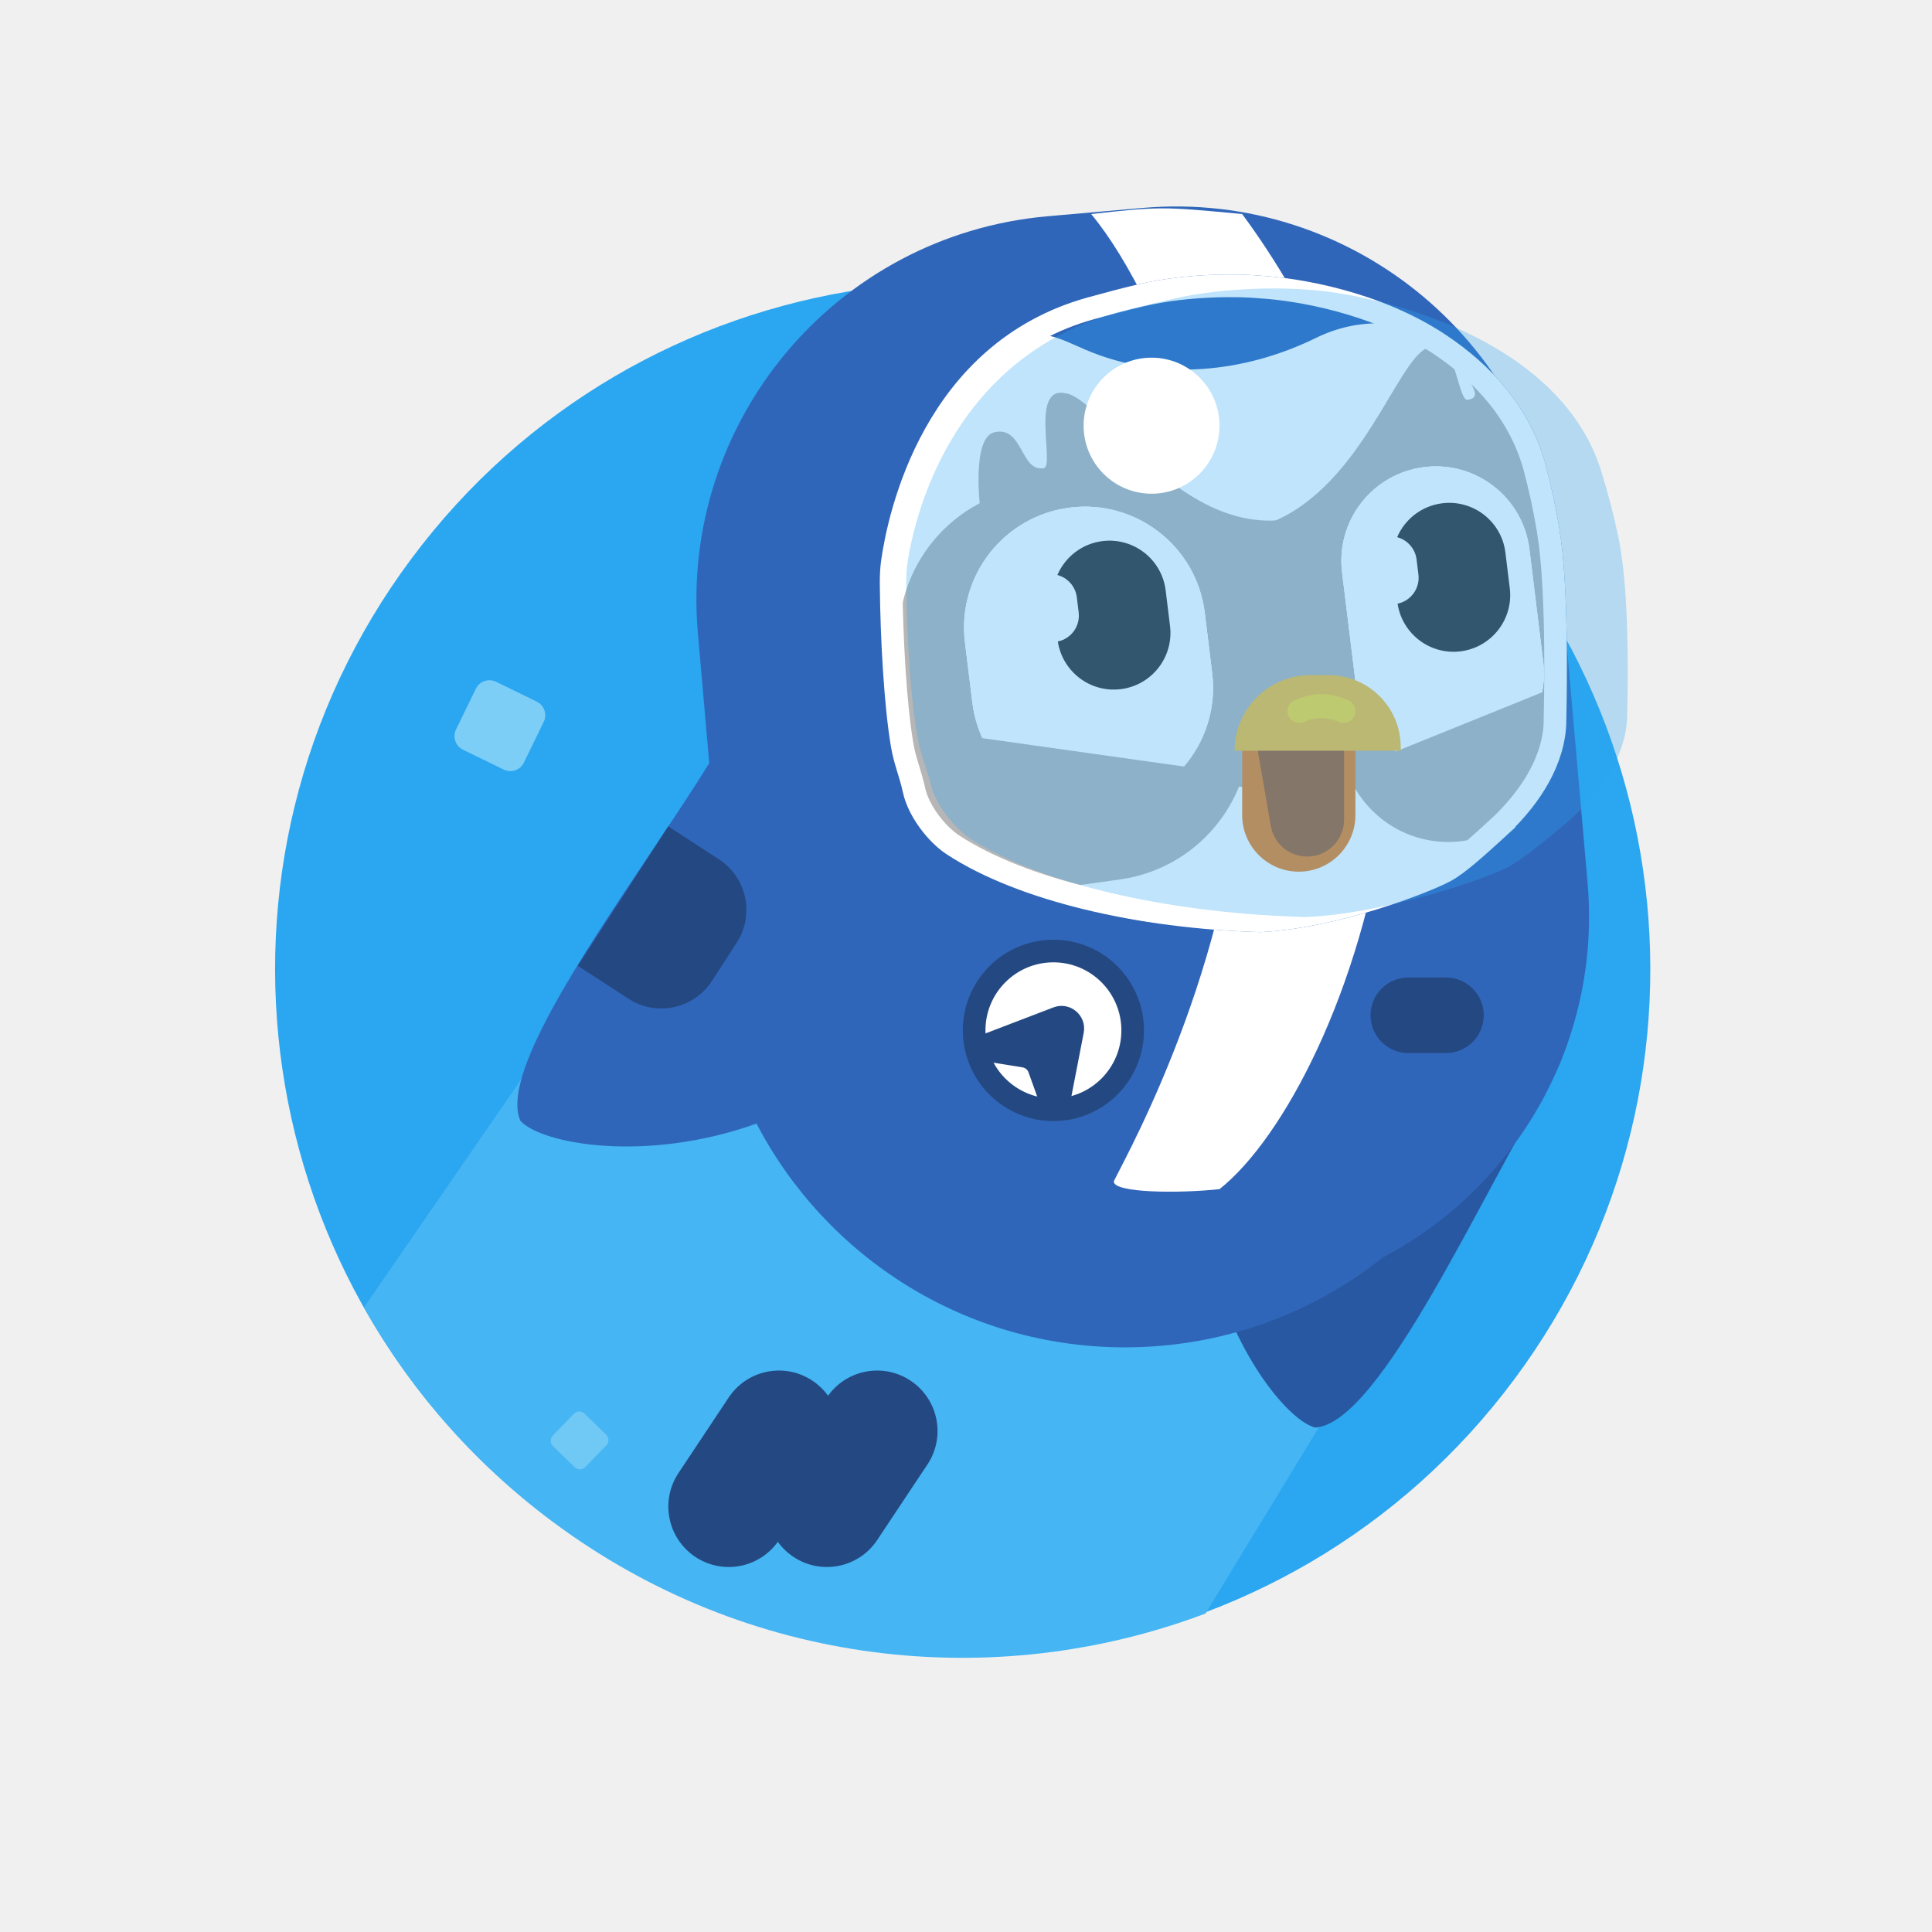
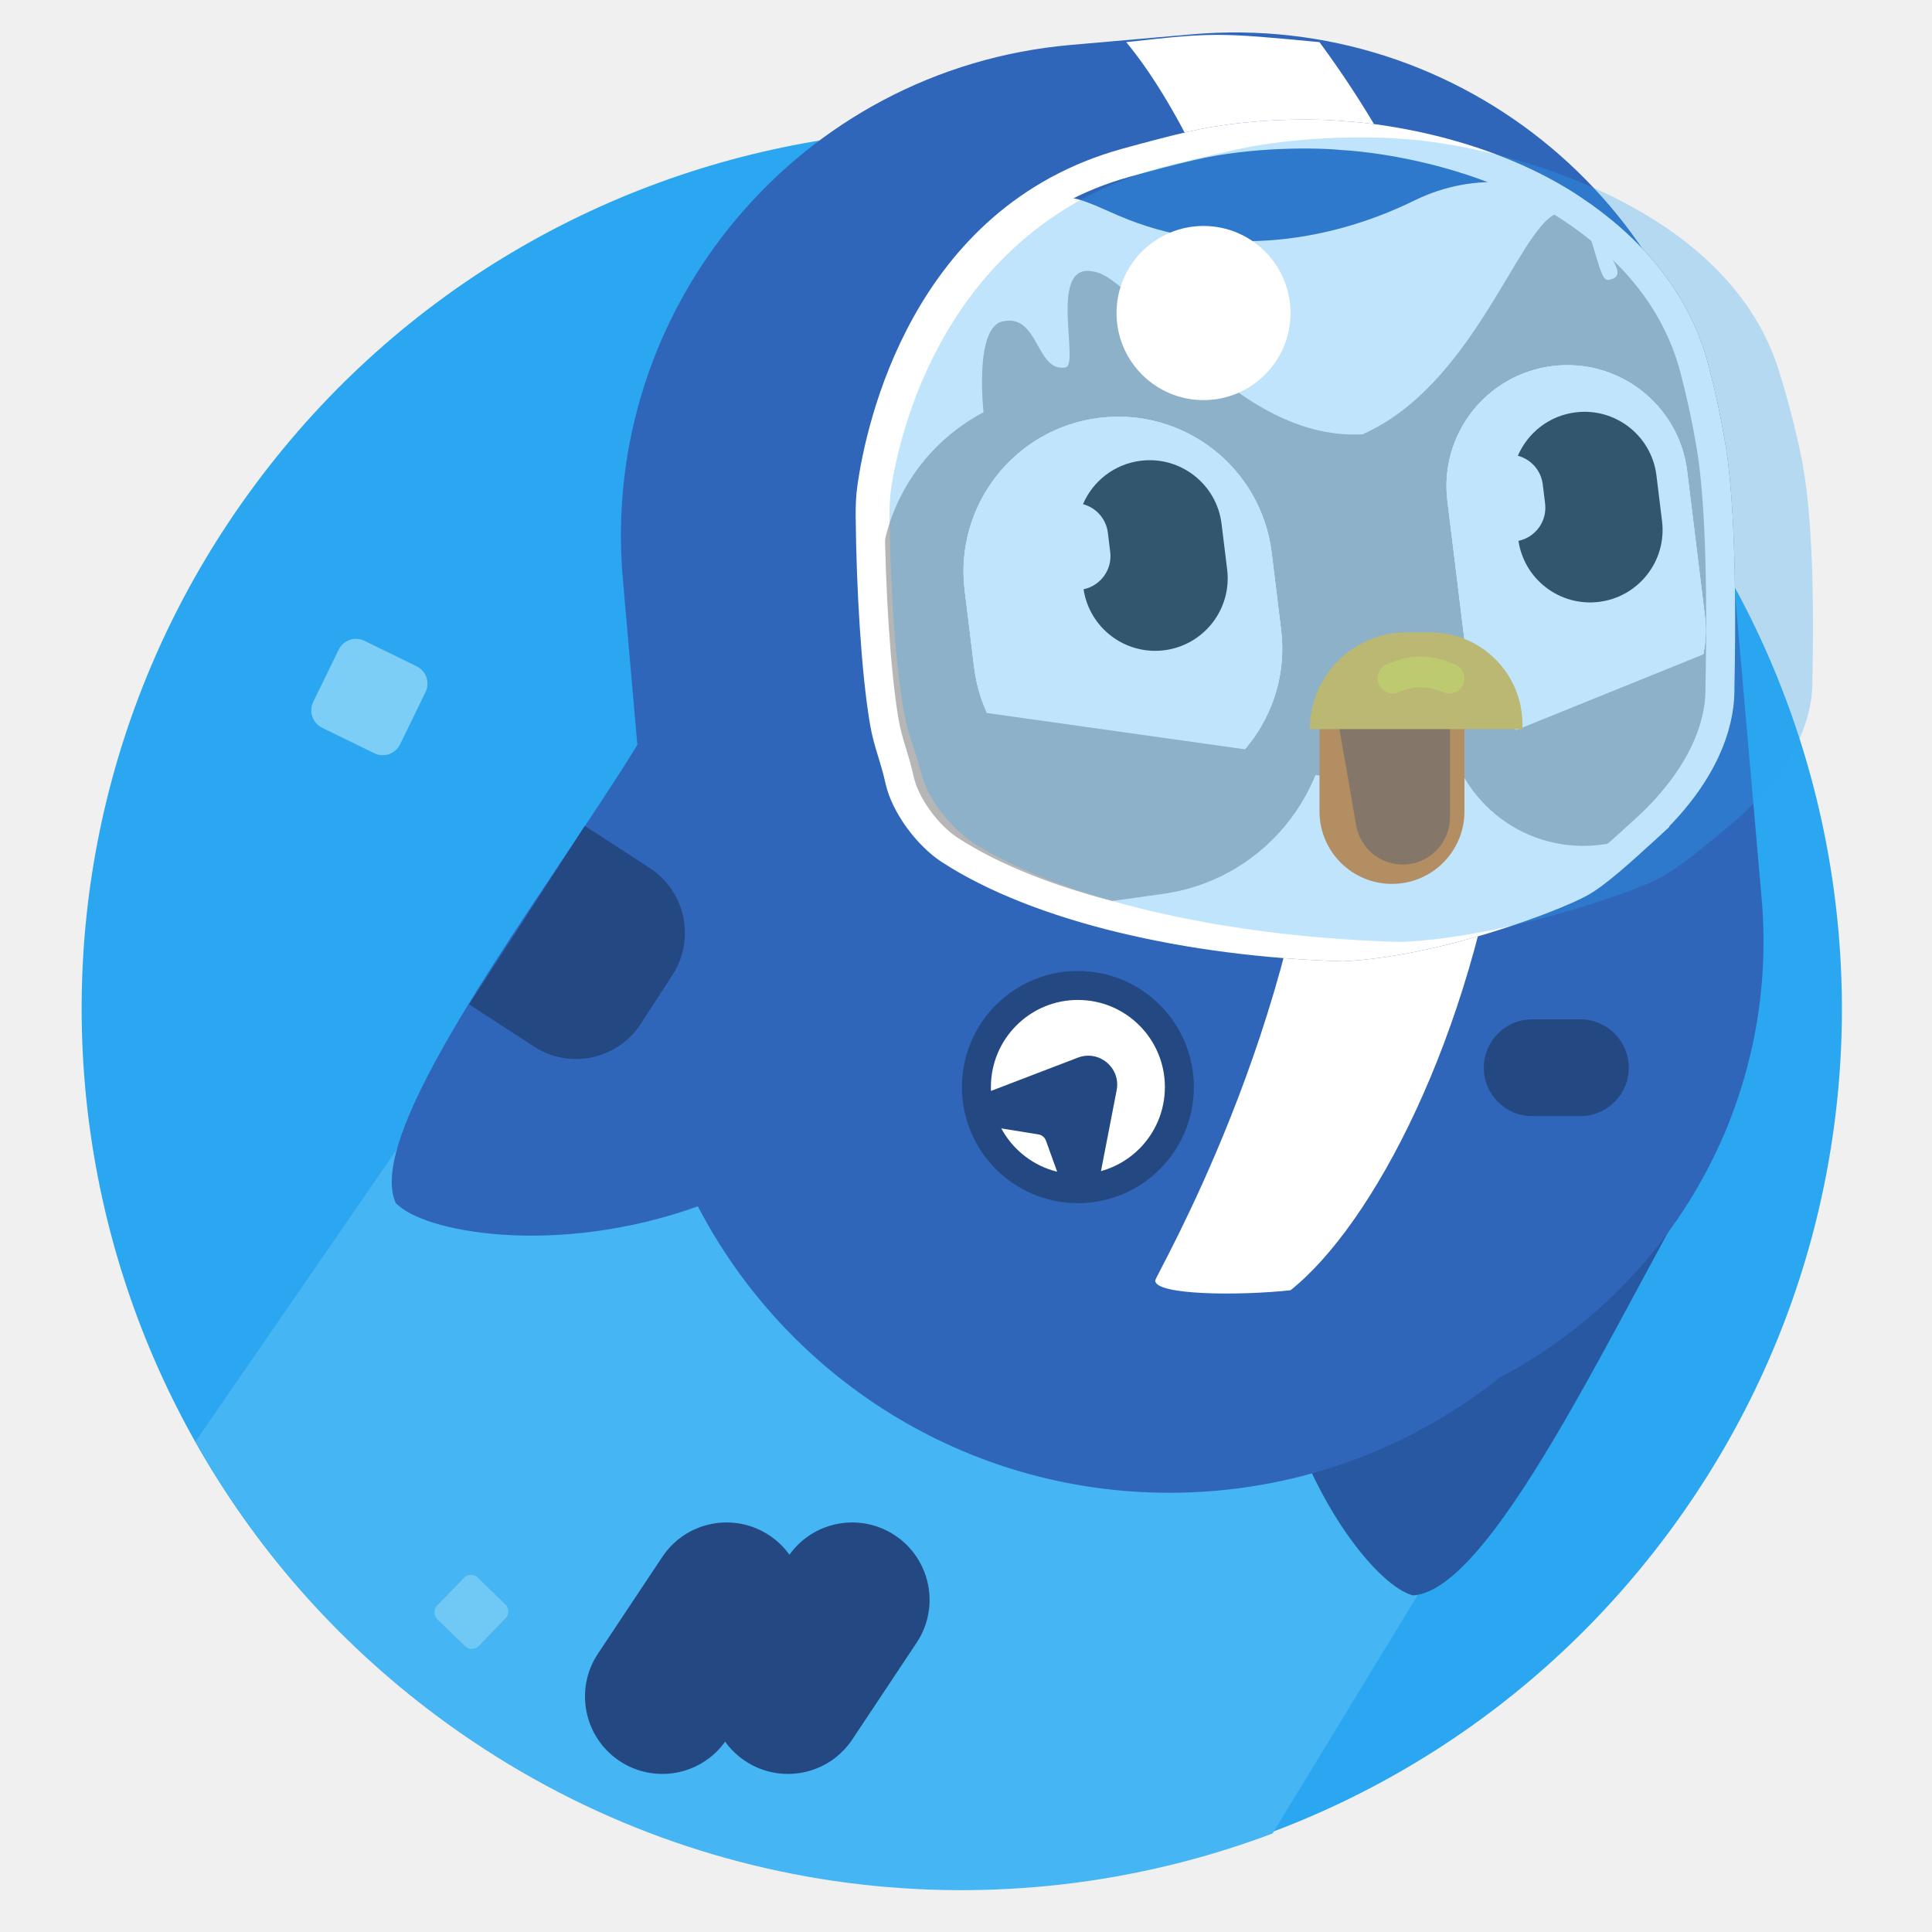
- <svg xmlns="http://www.w3.org/2000/svg" width="256" height="256" viewBox="0 0 256 256" fill="none">
-   <ellipse rx="91.077" ry="91.107" transform="matrix(0.802233 0.597012 -0.597343 0.801986 127.563 128.424)" fill="#2BA6F0" />
-   <path fill-rule="evenodd" clip-rule="evenodd" d="M48.223 173.239L123.576 63.918C137.935 66.189 158.882 70.942 172.097 79.442L177.599 83.95C195.092 95.223 197.165 108.591 199.656 124.645C200.529 130.272 201.453 136.23 203.11 142.543L159.741 213.799C131.698 224.37 99.031 220.874 73.211 201.628C62.651 193.757 54.283 184.032 48.223 173.239Z" fill="#45B5F3" />
-   <path fill-rule="evenodd" clip-rule="evenodd" d="M89.9 195.186C87.452 198.868 88.45 203.84 92.129 206.293C95.731 208.693 100.567 207.789 103.066 204.296C103.614 205.06 104.306 205.74 105.135 206.293C108.814 208.745 113.782 207.749 116.23 204.067L122.888 194.055C125.336 190.373 124.338 185.401 120.659 182.949C117.057 180.548 112.221 181.452 109.722 184.945C109.174 184.181 108.482 183.501 107.653 182.949C103.974 180.496 99.007 181.492 96.558 185.174L89.9 195.186Z" fill="#244982" />
-   <rect width="6.005" height="6.005" rx="1" transform="matrix(0.695875 -0.718236 0.717355 0.696631 72.5536 190.926)" fill="#70C8F5" />
-   <rect width="10.014" height="10.006" rx="2" transform="matrix(0.437929 -0.898926 0.898661 0.438814 59.548 98.4608)" fill="#7DCEF6" />
-   <path d="M174.279 189.159C167.415 187.446 146.265 155.76 169.271 122.686C190.28 108.1 214.875 127.931 205.705 142.795C196.535 157.659 183.001 188.586 174.279 189.159Z" fill="#2858A1" />
-   <path fill-rule="evenodd" clip-rule="evenodd" d="M92.474 83.908C90.022 55.849 110.781 31.11 138.84 28.652L151.353 27.556C179.412 25.098 204.146 45.853 206.598 73.912L210.361 116.977C212.205 138.077 200.925 157.299 183.284 166.582C173.89 174.062 161.997 178.531 149.061 178.531C127.837 178.531 109.42 166.501 100.242 148.881C85.503 154.161 71.685 151.561 68.956 148.509C66.355 142.685 76.81 127.061 86.094 113.186C88.977 108.878 91.747 104.739 93.978 101.113L92.474 83.908Z" fill="#3066BA" />
-   <path d="M144.585 28.363C153.589 27.36 154.089 27.36 164.594 28.363C202.61 79.944 178.6 144.045 161.592 157.567C156.154 158.157 147.586 158.068 147.586 156.565C147.586 156.061 162.867 130.147 164.594 100.977C166.295 72.225 154.517 40.295 144.585 28.363Z" fill="white" />
-   <path d="M95.26 113.858C98.965 116.266 100.018 121.224 97.614 124.93L94.334 129.987C91.93 133.694 86.978 134.746 83.273 132.338L76.556 127.971L88.543 109.491L95.26 113.858Z" fill="#244982" />
-   <path d="M116.58 77.469C116.647 84.915 117.164 93.659 118.049 98.894C118.468 101.371 119.125 102.644 119.668 105.097C120.333 108.105 122.908 111.554 125.49 113.235C134.957 119.396 150.827 123.055 167.062 123.513C177.248 122.995 189.449 118.273 192.307 116.701C194.214 115.652 196.935 113.158 199.721 110.604L199.928 110.414C207.549 103.079 207.549 96.791 207.549 95.219C207.839 80.864 207.234 73.711 206.608 69.957C206.153 67.222 205.568 64.505 204.866 61.823C202.819 54.004 197.56 48.356 191.605 44.387C182.874 38.569 172.101 36.829 167.062 36.537C164.628 36.291 157.465 36.113 150.887 37.66C148.623 38.192 146.358 38.794 144.117 39.417C122.34 45.469 117.652 67.987 116.762 74.223C116.608 75.303 116.57 76.378 116.58 77.469Z" fill="#3066BA" />
-   <ellipse rx="43.72" ry="30.692" transform="matrix(0.999847 -0.0174726 0.0174322 0.999848 161.605 92.0655)" fill="white" />
-   <path d="M119.09 72.168C118.975 68.72 119.652 65.283 121.305 62.254C124.473 56.447 130.326 47.011 135.995 44.691C138.014 43.865 140.199 44.729 142.19 45.62C142.76 45.875 143.337 46.127 143.917 46.374C153.73 50.553 164.841 49.447 174.42 44.755C187.119 38.534 201.807 48.317 200.959 62.431L198.106 109.99L120.072 101.478L119.09 72.168Z" fill="white" />
-   <path d="M131.68 57.297C128.763 58.168 129.859 67.107 129.859 67.107L156.459 103.193L173.598 105.484C173.598 105.484 170.449 75.885 169.596 68.926C155.633 70.138 145.712 52.545 141.122 52.1C136.47 51.158 139.788 61.775 138.308 62.032C135.175 62.577 135.591 56.312 131.68 57.297Z" fill="#B6B6B6" />
-   <rect x="177.629" y="56.091" width="28.541" height="55.475" rx="14.271" fill="#B6B6B6" />
-   <rect width="44.78" height="53.114" rx="20" transform="matrix(0.990244 -0.139391 0.138956 0.990292 116.503 67.3847)" fill="#B6B6B6" />
-   <path d="M196.039 48.88C198.905 48.761 202.67 66.08 202.67 66.08L191.032 96.404L173.214 105.496C173.214 105.496 170.302 75.481 168.929 69.015C180.453 64.004 185.082 47.952 189.037 46.145C192.893 43.877 193.086 53.206 194.484 52.981C197.443 52.504 192.251 49.203 196.039 48.88Z" fill="#B6B6B6" />
-   <rect width="25.012" height="40.061" rx="12.506" transform="matrix(0.992482 -0.122021 0.121717 0.99261 176.31 63.4199)" fill="white" />
-   <rect width="25.012" height="40.061" rx="12.506" transform="matrix(0.992482 -0.122021 0.121717 0.99261 176.31 63.4199)" fill="white" />
-   <rect width="25.012" height="40.061" rx="12.506" transform="matrix(0.992482 -0.122021 0.121717 0.99261 176.31 63.4199)" fill="white" />
-   <path fill-rule="evenodd" clip-rule="evenodd" d="M185.129 71.18C186.47 71.537 187.525 72.677 187.704 74.139L187.949 76.134C188.172 77.956 186.954 79.623 185.189 79.99C185.795 83.989 189.479 86.804 193.52 86.307C197.633 85.801 200.558 82.057 200.054 77.943L199.474 73.219C198.97 69.105 195.227 66.18 191.114 66.686C188.366 67.024 186.148 68.807 185.129 71.18Z" fill="white" />
-   <path fill-rule="evenodd" clip-rule="evenodd" d="M185.129 71.18C186.47 71.537 187.525 72.677 187.704 74.139L187.949 76.134C188.172 77.956 186.954 79.623 185.189 79.99C185.795 83.989 189.479 86.804 193.52 86.307C197.633 85.801 200.558 82.057 200.054 77.943L199.474 73.219C198.97 69.105 195.227 66.18 191.114 66.686C188.366 67.024 186.148 68.807 185.129 71.18Z" fill="white" />
-   <path fill-rule="evenodd" clip-rule="evenodd" d="M185.129 71.18C186.47 71.537 187.525 72.677 187.704 74.139L187.949 76.134C188.172 77.956 186.954 79.623 185.189 79.99C185.795 83.989 189.479 86.804 193.52 86.307C197.633 85.801 200.558 82.057 200.054 77.943L199.474 73.219C198.97 69.105 195.227 66.18 191.114 66.686C188.366 67.024 186.148 68.807 185.129 71.18Z" fill="#353535" />
-   <path d="M184.309 99.841L206.571 90.836C208.604 95.875 206.169 101.611 201.131 103.649L197.113 105.274C192.075 107.312 186.342 104.88 184.309 99.841Z" fill="#B6B6B6" />
-   <rect width="32.016" height="40.061" rx="16.008" transform="matrix(0.992478 -0.122055 0.121684 0.992614 125.915 69.213)" fill="white" />
-   <rect width="32.016" height="40.061" rx="16.008" transform="matrix(0.992478 -0.122055 0.121684 0.992614 125.915 69.213)" fill="white" />
-   <rect width="32.016" height="40.061" rx="16.008" transform="matrix(0.992478 -0.122055 0.121684 0.992614 125.915 69.213)" fill="white" />
-   <path fill-rule="evenodd" clip-rule="evenodd" d="M140.11 76.191C141.45 76.548 142.506 77.688 142.685 79.149L142.93 81.145C143.153 82.967 141.935 84.633 140.169 85C140.776 89 144.46 91.814 148.501 91.317C152.614 90.812 155.539 87.067 155.035 82.954L154.455 78.229C153.951 74.116 150.207 71.191 146.094 71.697C143.347 72.034 141.129 73.818 140.11 76.191Z" fill="white" />
-   <path fill-rule="evenodd" clip-rule="evenodd" d="M140.11 76.191C141.45 76.548 142.506 77.688 142.685 79.149L142.93 81.145C143.153 82.967 141.935 84.633 140.169 85C140.776 89 144.46 91.814 148.501 91.317C152.614 90.812 155.539 87.067 155.035 82.954L154.455 78.229C153.951 74.116 150.207 71.191 146.094 71.697C143.347 72.034 141.129 73.818 140.11 76.191Z" fill="white" />
-   <path fill-rule="evenodd" clip-rule="evenodd" d="M140.11 76.191C141.45 76.548 142.506 77.688 142.685 79.149L142.93 81.145C143.153 82.967 141.935 84.633 140.169 85C140.776 89 144.46 91.814 148.501 91.317C152.614 90.812 155.539 87.067 155.035 82.954L154.455 78.229C153.951 74.116 150.207 71.191 146.094 71.697C143.347 72.034 141.129 73.818 140.11 76.191Z" fill="#353535" />
-   <path d="M129.601 97.731L157.461 101.651C156.709 107.006 151.76 110.736 146.406 109.983L137.933 108.791C132.58 108.037 128.849 103.086 129.601 97.731Z" fill="#B6B6B6" />
-   <rect x="164.593" y="90.46" width="15.007" height="25.04" rx="7.504" fill="#EF8527" />
-   <path d="M166.302 97.42C165.671 93.786 168.468 90.46 172.157 90.46C175.438 90.46 178.099 93.121 178.099 96.403L178.099 108.606C178.099 111.307 175.909 113.497 173.209 113.497C170.831 113.497 168.798 111.786 168.391 109.443L166.302 97.42Z" fill="#AB632D" />
-   <path d="M163.593 99.475C163.593 93.943 168.077 89.459 173.608 89.459L176.065 89.459C181.333 89.459 185.603 93.729 185.603 98.997L185.603 99.475L163.593 99.475Z" fill="#F9C03E" />
-   <path d="M170.596 94.22C170.596 93.565 171.003 92.98 171.617 92.752L172.456 92.441C174.161 91.809 176.036 91.809 177.741 92.441L178.579 92.752C179.193 92.98 179.6 93.565 179.6 94.22C179.6 95.31 178.513 96.066 177.491 95.687L176.933 95.48C175.749 95.041 174.447 95.041 173.263 95.48L172.705 95.687C171.683 96.066 170.596 95.31 170.596 94.22Z" fill="#FDDA37" />
-   <path d="M206.049 95.189L206.049 95.204V95.219V95.229C206.049 95.947 206.049 97.712 205.183 100.154C204.312 102.608 202.541 105.813 198.901 109.321L198.707 109.498L199.721 110.604L198.707 109.498C197.309 110.78 195.955 112.021 194.714 113.073C193.459 114.137 192.398 114.94 191.584 115.387C190.284 116.102 186.629 117.64 181.991 119.069C177.386 120.487 171.948 121.755 167.045 122.012C150.958 121.55 135.433 117.916 126.309 111.977C125.201 111.256 124.039 110.114 123.074 108.783C122.107 107.449 121.408 106.021 121.132 104.773C120.88 103.632 120.602 102.725 120.349 101.9C120.314 101.788 120.28 101.677 120.247 101.567C119.969 100.655 119.721 99.789 119.528 98.644C118.663 93.526 118.147 84.874 118.08 77.456C118.07 76.406 118.108 75.413 118.247 74.435C118.679 71.41 120.036 64.424 123.916 57.483C127.782 50.567 134.114 43.754 144.518 40.862C146.749 40.242 148.993 39.646 151.23 39.12C157.602 37.622 164.589 37.794 166.911 38.029L166.943 38.033L166.975 38.035C171.88 38.319 182.352 40.024 190.773 45.636C196.531 49.473 201.489 54.848 203.415 62.203C204.106 64.842 204.681 67.514 205.129 70.203C205.732 73.823 206.338 80.87 206.049 95.189Z" stroke="white" stroke-width="3" />
-   <path d="M120.085 77.736C120.164 84.755 120.699 92.925 121.608 97.883C122.055 100.324 122.75 101.567 123.342 103.977C124.042 106.826 126.671 110.016 129.183 111.532C139.092 117.514 155.9 121.068 173.097 121.51C183.794 121.015 196.607 116.502 199.609 114.999C201.612 113.997 204.469 111.613 207.395 109.171L207.612 108.99C215.616 101.979 215.616 95.969 215.616 94.467C215.903 81.529 215.201 74.864 214.456 71.249C213.847 68.29 213.074 65.364 212.186 62.477C206.652 44.477 181.913 38.843 173.097 38.378C170.489 38.137 162.713 37.966 155.693 39.543C153.603 40.012 151.51 40.521 149.429 41.025C126.478 46.578 121.339 67.869 120.31 74.171C120.117 75.353 120.071 76.537 120.085 77.736Z" fill="#2BA6F0" fill-opacity="0.3" />
-   <rect x="181.601" y="129.522" width="15.007" height="10.016" rx="5.008" fill="#244982" />
-   <ellipse cx="152.588" cy="56.406" rx="9.004" ry="9.014" fill="white" />
-   <path d="M150.088 136.533C150.088 142.345 145.383 147.053 139.583 147.053C133.783 147.053 129.078 142.345 129.078 136.533C129.078 130.722 133.783 126.014 139.583 126.014C145.383 126.014 150.088 130.722 150.088 136.533Z" fill="white" stroke="#244982" stroke-width="3" />
-   <path d="M139.577 133.488C141.776 132.645 144.044 134.548 143.596 136.859L141.76 146.33C141.373 148.325 138.601 148.538 137.913 146.626L136.279 142.083C136.155 141.741 135.856 141.492 135.497 141.434L131.106 140.726C129.088 140.4 128.801 137.616 130.709 136.885L139.577 133.488Z" fill="#244982" />
+ <svg xmlns="http://www.w3.org/2000/svg" width="200" height="200" viewBox="0 0 200 200" fill="none">
+   <ellipse rx="91.077" ry="91.107" transform="matrix(0.802233 0.597012 -0.597343 0.801986 99.563 104.424)" fill="#2BA6F0" />
+   <path fill-rule="evenodd" clip-rule="evenodd" d="M20.223 149.239L95.576 39.918C109.935 42.189 130.882 46.942 144.097 55.442L149.599 59.95C167.092 71.223 169.165 84.591 171.656 100.645C172.529 106.272 173.453 112.23 175.11 118.543L131.741 189.799C103.698 200.37 71.031 196.874 45.211 177.628C34.651 169.757 26.283 160.032 20.223 149.239Z" fill="#45B5F3" />
+   <path fill-rule="evenodd" clip-rule="evenodd" d="M61.9 171.186C59.452 174.868 60.45 179.84 64.129 182.293C67.731 184.693 72.567 183.789 75.066 180.296C75.614 181.06 76.306 181.74 77.135 182.293C80.814 184.745 85.781 183.749 88.23 180.067L94.888 170.055C97.336 166.373 96.338 161.401 92.659 158.949C89.057 156.548 84.221 157.452 81.722 160.945C81.174 160.181 80.482 159.501 79.653 158.949C75.974 156.496 71.007 157.492 68.558 161.174L61.9 171.186Z" fill="#244982" />
+   <rect width="6.005" height="6.005" rx="1" transform="matrix(0.695875 -0.718236 0.717355 0.696631 44.5536 166.926)" fill="#70C8F5" />
+   <rect width="10.014" height="10.006" rx="2" transform="matrix(0.437929 -0.898926 0.898661 0.438814 31.548 74.4608)" fill="#7DCEF6" />
+   <path d="M146.279 165.159C139.415 163.446 118.265 131.76 141.271 98.686C162.28 84.1 186.875 103.931 177.705 118.795C168.535 133.659 155.001 164.586 146.279 165.159Z" fill="#2858A1" />
+   <path fill-rule="evenodd" clip-rule="evenodd" d="M64.474 59.908C62.022 31.849 82.781 7.11 110.84 4.652L123.353 3.556C151.412 1.098 176.146 21.853 178.598 49.912L182.361 92.977C184.205 114.077 172.925 133.299 155.284 142.582C145.89 150.062 133.997 154.531 121.061 154.531C99.837 154.531 81.42 142.501 72.242 124.881C57.503 130.161 43.685 127.561 40.956 124.509C38.355 118.685 48.81 103.061 58.094 89.186C60.977 84.878 63.747 80.739 65.978 77.113L64.474 59.908Z" fill="#3066BA" />
+   <path d="M116.585 4.363C125.589 3.36 126.089 3.36 136.594 4.363C174.61 55.944 150.6 120.045 133.592 133.567C128.154 134.157 119.586 134.068 119.586 132.565C119.586 132.061 134.867 106.147 136.594 76.977C138.295 48.225 126.517 16.295 116.585 4.363Z" fill="white" />
+   <path d="M67.26 89.858C70.965 92.266 72.018 97.224 69.614 100.93L66.334 105.987C63.929 109.694 58.977 110.746 55.273 108.338L48.556 103.971L60.543 85.491L67.26 89.858Z" fill="#244982" />
+   <path d="M88.58 53.469C88.647 60.915 89.164 69.659 90.049 74.894C90.468 77.371 91.126 78.644 91.668 81.097C92.333 84.106 94.908 87.554 97.49 89.234C106.957 95.396 122.827 99.055 139.062 99.513C149.248 98.995 161.449 94.273 164.307 92.701C166.214 91.652 168.935 89.158 171.721 86.604L171.928 86.414C179.549 79.079 179.549 72.791 179.549 71.219C179.839 56.864 179.234 49.711 178.608 45.957C178.153 43.222 177.568 40.505 176.866 37.823C174.819 30.004 169.56 24.356 163.605 20.387C154.874 14.569 144.101 12.829 139.062 12.537C136.628 12.29 129.465 12.113 122.887 13.66C120.623 14.192 118.358 14.794 116.117 15.417C94.34 21.469 89.652 43.987 88.762 50.223C88.608 51.303 88.57 52.378 88.58 53.469Z" fill="#3066BA" />
+   <ellipse rx="43.72" ry="30.692" transform="matrix(0.999847 -0.0174726 0.0174322 0.999848 133.605 68.0655)" fill="white" />
+   <path d="M91.09 48.168C90.975 44.72 91.652 41.283 93.305 38.254C96.473 32.447 102.326 23.011 107.995 20.691C110.014 19.865 112.199 20.729 114.19 21.62C114.76 21.875 115.337 22.127 115.917 22.374C125.73 26.553 136.841 25.447 146.42 20.755C159.119 14.534 173.807 24.317 172.959 38.431L170.106 85.99L92.072 77.478L91.09 48.168Z" fill="white" />
+   <path d="M103.68 33.297C100.763 34.168 101.859 43.107 101.859 43.107L128.459 79.192L145.598 81.484C145.598 81.484 142.449 51.885 141.596 44.926C127.633 46.138 117.712 28.545 113.122 28.1C108.47 27.158 111.788 37.775 110.308 38.032C107.175 38.577 107.591 32.312 103.68 33.297Z" fill="#B6B6B6" />
+   <rect x="149.629" y="32.091" width="28.541" height="55.475" rx="14.271" fill="#B6B6B6" />
+   <rect width="44.78" height="53.114" rx="20" transform="matrix(0.990244 -0.139391 0.138956 0.990292 88.5034 43.3847)" fill="#B6B6B6" />
+   <path d="M168.039 24.88C170.905 24.761 174.67 42.08 174.67 42.08L163.032 72.404L145.214 81.496C145.214 81.496 142.302 51.481 140.929 45.015C152.453 40.004 157.082 23.952 161.037 22.145C164.893 19.877 165.086 29.206 166.484 28.981C169.443 28.504 164.251 25.203 168.039 24.88Z" fill="#B6B6B6" />
+   <rect width="25.012" height="40.061" rx="12.506" transform="matrix(0.992482 -0.122021 0.121717 0.99261 148.31 39.4199)" fill="white" />
+   <rect width="25.012" height="40.061" rx="12.506" transform="matrix(0.992482 -0.122021 0.121717 0.99261 148.31 39.4199)" fill="white" />
+   <rect width="25.012" height="40.061" rx="12.506" transform="matrix(0.992482 -0.122021 0.121717 0.99261 148.31 39.4199)" fill="white" />
+   <path fill-rule="evenodd" clip-rule="evenodd" d="M157.129 47.181C158.47 47.537 159.525 48.677 159.704 50.139L159.949 52.134C160.172 53.956 158.954 55.623 157.189 55.989C157.795 59.989 161.479 62.804 165.52 62.307C169.633 61.801 172.558 58.057 172.054 53.943L171.474 49.219C170.97 45.105 167.227 42.18 163.114 42.686C160.366 43.024 158.148 44.807 157.129 47.181Z" fill="white" />
+   <path fill-rule="evenodd" clip-rule="evenodd" d="M157.129 47.181C158.47 47.537 159.525 48.677 159.704 50.139L159.949 52.134C160.172 53.956 158.954 55.623 157.189 55.989C157.795 59.989 161.479 62.804 165.52 62.307C169.633 61.801 172.558 58.057 172.054 53.943L171.474 49.219C170.97 45.105 167.227 42.18 163.114 42.686C160.366 43.024 158.148 44.807 157.129 47.181Z" fill="white" />
+   <path fill-rule="evenodd" clip-rule="evenodd" d="M157.129 47.181C158.47 47.537 159.525 48.677 159.704 50.139L159.949 52.134C160.172 53.956 158.954 55.623 157.189 55.989C157.795 59.989 161.479 62.804 165.52 62.307C169.633 61.801 172.558 58.057 172.054 53.943L171.474 49.219C170.97 45.105 167.227 42.18 163.114 42.686C160.366 43.024 158.148 44.807 157.129 47.181Z" fill="#353535" />
+   <path d="M156.309 75.841L178.571 66.836C180.604 71.875 178.169 77.611 173.131 79.649L169.113 81.275C164.075 83.312 158.342 80.88 156.309 75.841Z" fill="#B6B6B6" />
+   <rect width="32.016" height="40.061" rx="16.008" transform="matrix(0.992478 -0.122055 0.121684 0.992614 97.9149 45.213)" fill="white" />
+   <rect width="32.016" height="40.061" rx="16.008" transform="matrix(0.992478 -0.122055 0.121684 0.992614 97.9149 45.213)" fill="white" />
+   <rect width="32.016" height="40.061" rx="16.008" transform="matrix(0.992478 -0.122055 0.121684 0.992614 97.9149 45.213)" fill="white" />
+   <path fill-rule="evenodd" clip-rule="evenodd" d="M112.11 52.191C113.45 52.548 114.506 53.688 114.685 55.149L114.93 57.145C115.153 58.967 113.935 60.633 112.169 61C112.776 65 116.46 67.814 120.501 67.317C124.614 66.812 127.539 63.067 127.035 58.954L126.455 54.229C125.951 50.116 122.207 47.191 118.094 47.697C115.347 48.034 113.129 49.818 112.11 52.191Z" fill="white" />
+   <path fill-rule="evenodd" clip-rule="evenodd" d="M112.11 52.191C113.45 52.548 114.506 53.688 114.685 55.149L114.93 57.145C115.153 58.967 113.935 60.633 112.169 61C112.776 65 116.46 67.814 120.501 67.317C124.614 66.812 127.539 63.067 127.035 58.954L126.455 54.229C125.951 50.116 122.207 47.191 118.094 47.697C115.347 48.034 113.129 49.818 112.11 52.191Z" fill="white" />
+   <path fill-rule="evenodd" clip-rule="evenodd" d="M112.11 52.191C113.45 52.548 114.506 53.688 114.685 55.149L114.93 57.145C115.153 58.967 113.935 60.633 112.169 61C112.776 65 116.46 67.814 120.501 67.317C124.614 66.812 127.539 63.067 127.035 58.954L126.455 54.229C125.951 50.116 122.207 47.191 118.094 47.697C115.347 48.034 113.129 49.818 112.11 52.191Z" fill="#353535" />
+   <path d="M101.601 73.731L129.461 77.651C128.709 83.006 123.76 86.736 118.406 85.983L109.933 84.791C104.58 84.037 100.849 79.086 101.601 73.731Z" fill="#B6B6B6" />
+   <rect x="136.593" y="66.46" width="15.007" height="25.04" rx="7.504" fill="#EF8527" />
+   <path d="M138.302 73.42C137.671 69.786 140.468 66.46 144.157 66.46C147.438 66.46 150.099 69.121 150.099 72.403L150.099 84.606C150.099 87.307 147.909 89.497 145.209 89.497C142.831 89.497 140.798 87.786 140.391 85.443L138.302 73.42Z" fill="#AB632D" />
+   <path d="M135.593 75.475C135.593 69.943 140.077 65.459 145.608 65.459L148.065 65.459C153.333 65.459 157.603 69.729 157.603 74.997L157.603 75.475L135.593 75.475Z" fill="#F9C03E" />
+   <path d="M142.596 70.22C142.596 69.565 143.003 68.98 143.617 68.752L144.456 68.441C146.161 67.809 148.036 67.809 149.741 68.441L150.579 68.752C151.193 68.98 151.6 69.565 151.6 70.22C151.6 71.31 150.513 72.066 149.491 71.687L148.933 71.48C147.749 71.041 146.447 71.041 145.263 71.48L144.705 71.687C143.683 72.066 142.596 71.31 142.596 70.22Z" fill="#FDDA37" />
+   <path d="M178.049 71.189L178.049 71.204V71.219V71.229C178.049 71.947 178.049 73.712 177.183 76.154C176.312 78.608 174.541 81.813 170.901 85.321L170.707 85.498L171.721 86.604L170.707 85.498C169.309 86.781 167.955 88.022 166.714 89.073C165.459 90.137 164.398 90.94 163.584 91.387C162.284 92.102 158.629 93.64 153.991 95.069C149.386 96.487 143.948 97.754 139.045 98.012C122.958 97.55 107.433 93.916 98.309 87.977C97.201 87.256 96.039 86.114 95.075 84.783C94.107 83.449 93.408 82.021 93.132 80.773C92.88 79.632 92.602 78.725 92.349 77.9C92.314 77.788 92.28 77.677 92.247 77.567C91.969 76.655 91.722 75.789 91.528 74.644C90.663 69.526 90.147 60.873 90.08 53.456C90.07 52.406 90.108 51.413 90.247 50.435C90.678 47.41 92.036 40.424 95.916 33.483C99.782 26.567 106.114 19.754 116.518 16.862C118.749 16.242 120.993 15.646 123.23 15.12C129.602 13.622 136.589 13.794 138.911 14.03L138.943 14.033L138.975 14.035C143.88 14.319 154.352 16.024 162.773 21.636C168.531 25.473 173.489 30.848 175.415 38.203C176.106 40.842 176.681 43.514 177.129 46.203C177.732 49.823 178.338 56.87 178.049 71.189Z" stroke="white" stroke-width="3" />
+   <path d="M92.085 53.736C92.164 60.755 92.699 68.925 93.608 73.883C94.055 76.324 94.75 77.567 95.342 79.977C96.042 82.826 98.671 86.016 101.183 87.532C111.092 93.514 127.9 97.068 145.097 97.51C155.794 97.015 168.607 92.502 171.609 90.999C173.612 89.997 176.469 87.613 179.395 85.171L179.612 84.99C187.616 77.979 187.616 71.969 187.616 70.467C187.903 57.529 187.201 50.864 186.456 47.249C185.847 44.29 185.074 41.364 184.186 38.477C178.652 20.477 153.913 14.842 145.097 14.378C142.489 14.137 134.713 13.966 127.693 15.543C125.603 16.012 123.51 16.521 121.429 17.024C98.478 22.578 93.339 43.869 92.31 50.171C92.117 51.353 92.071 52.537 92.085 53.736Z" fill="#2BA6F0" fill-opacity="0.3" />
+   <rect x="153.601" y="105.522" width="15.007" height="10.016" rx="5.008" fill="#244982" />
+   <ellipse cx="124.588" cy="32.406" rx="9.004" ry="9.014" fill="white" />
+   <path d="M122.088 112.533C122.088 118.345 117.383 123.053 111.583 123.053C105.783 123.053 101.078 118.345 101.078 112.533C101.078 106.722 105.783 102.014 111.583 102.014C117.383 102.014 122.088 106.722 122.088 112.533Z" fill="white" stroke="#244982" stroke-width="3" />
+   <path d="M111.577 109.488C113.776 108.645 116.044 110.548 115.596 112.859L113.76 122.33C113.373 124.325 110.601 124.538 109.913 122.626L108.279 118.083C108.155 117.741 107.856 117.492 107.497 117.434L103.106 116.726C101.088 116.4 100.801 113.616 102.709 112.885L111.577 109.488Z" fill="#244982" />
</svg>
